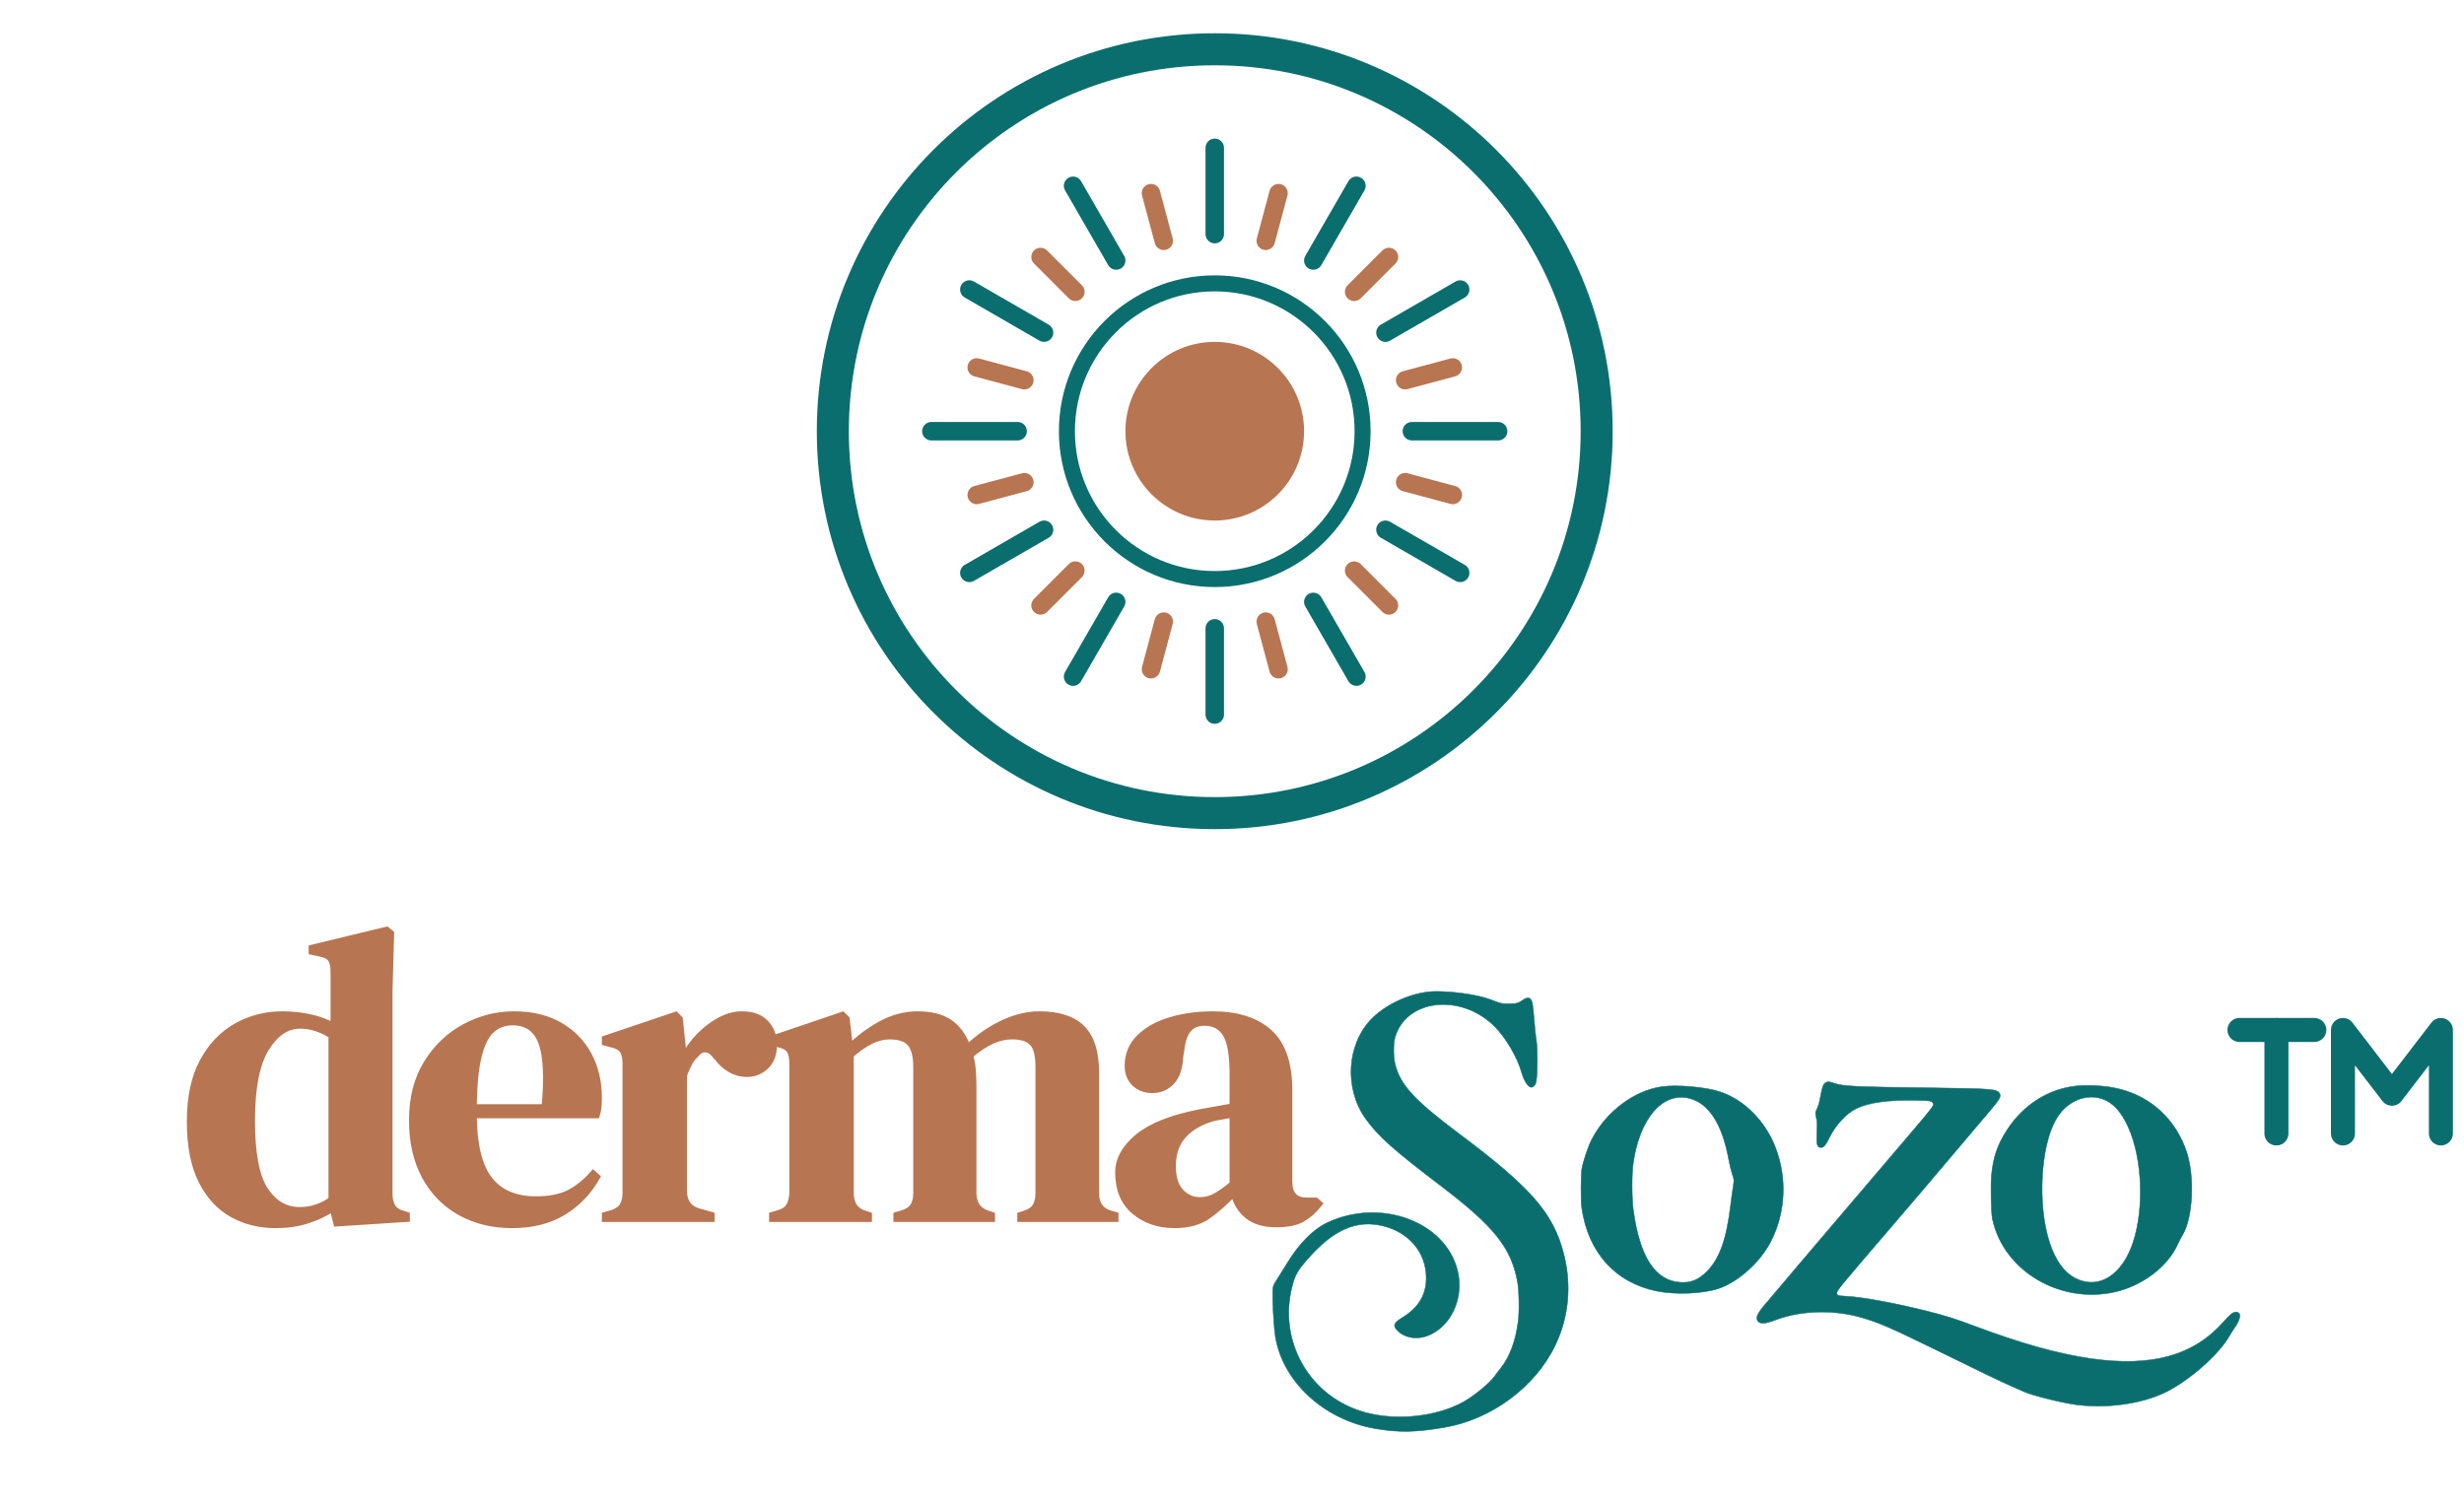
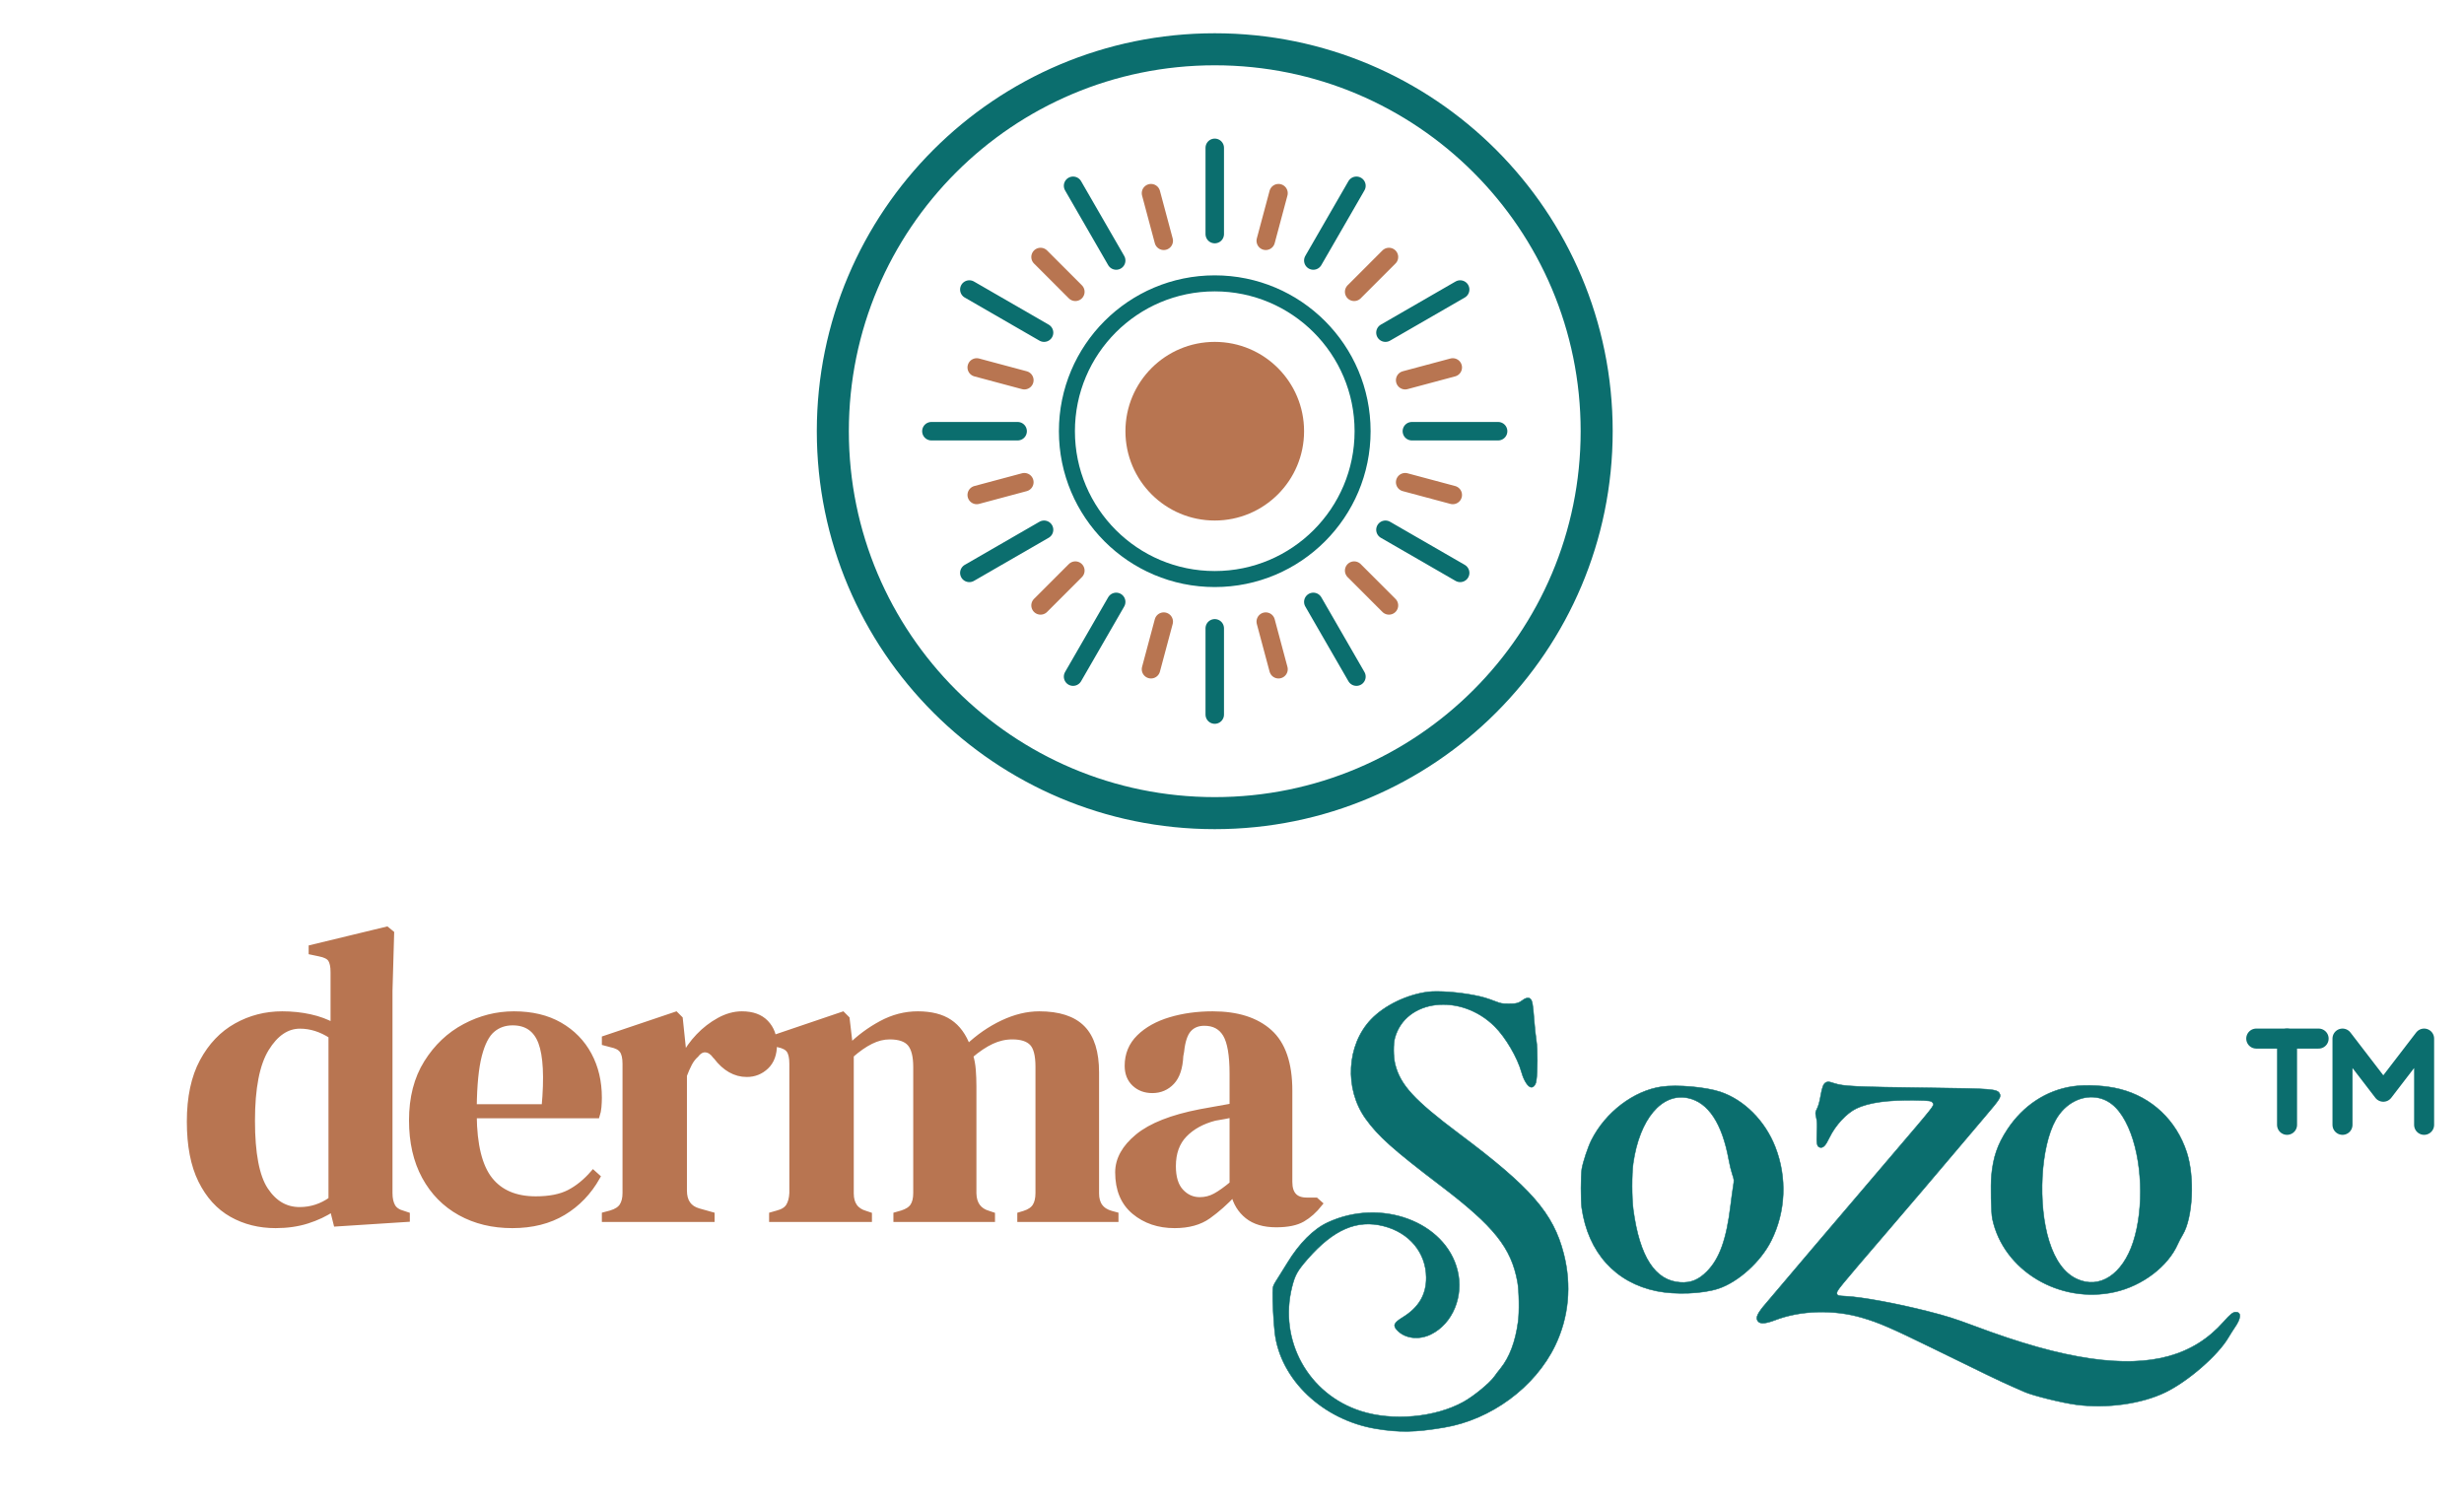
<svg xmlns="http://www.w3.org/2000/svg" viewBox="0 0 4000 2446" width="4000" height="2446">
  <circle cx="1972.0" cy="700" r="620" fill="none" stroke="#0B6E6E" stroke-width="52" />
  <circle cx="1972.0" cy="700" r="145" fill="#B87551" />
  <circle cx="1972.0" cy="700" r="240" fill="none" stroke="#0B6E6E" stroke-width="26" />
  <line x1="2292.0" y1="700.0" x2="2432.0" y2="700.0" stroke="#0B6E6E" stroke-width="30" stroke-linecap="round" />
  <line x1="2281.1" y1="782.8" x2="2358.4" y2="803.5" stroke="#B87551" stroke-width="30" stroke-linecap="round" />
  <line x1="2249.1" y1="860.0" x2="2370.4" y2="930.0" stroke="#0B6E6E" stroke-width="30" stroke-linecap="round" />
  <line x1="2198.3" y1="926.3" x2="2254.8" y2="982.8" stroke="#B87551" stroke-width="30" stroke-linecap="round" />
  <line x1="2132.0" y1="977.1" x2="2202.0" y2="1098.4" stroke="#0B6E6E" stroke-width="30" stroke-linecap="round" />
  <line x1="2054.8" y1="1009.1" x2="2075.5" y2="1086.4" stroke="#B87551" stroke-width="30" stroke-linecap="round" />
  <line x1="1972.0" y1="1020.0" x2="1972.0" y2="1160.0" stroke="#0B6E6E" stroke-width="30" stroke-linecap="round" />
  <line x1="1889.2" y1="1009.1" x2="1868.5" y2="1086.4" stroke="#B87551" stroke-width="30" stroke-linecap="round" />
  <line x1="1812.0" y1="977.1" x2="1742.0" y2="1098.4" stroke="#0B6E6E" stroke-width="30" stroke-linecap="round" />
  <line x1="1745.7" y1="926.3" x2="1689.2" y2="982.8" stroke="#B87551" stroke-width="30" stroke-linecap="round" />
  <line x1="1694.9" y1="860.0" x2="1573.6" y2="930.0" stroke="#0B6E6E" stroke-width="30" stroke-linecap="round" />
  <line x1="1662.9" y1="782.8" x2="1585.6" y2="803.5" stroke="#B87551" stroke-width="30" stroke-linecap="round" />
  <line x1="1652.0" y1="700.0" x2="1512.0" y2="700.0" stroke="#0B6E6E" stroke-width="30" stroke-linecap="round" />
  <line x1="1662.9" y1="617.2" x2="1585.6" y2="596.5" stroke="#B87551" stroke-width="30" stroke-linecap="round" />
  <line x1="1694.9" y1="540.0" x2="1573.6" y2="470.0" stroke="#0B6E6E" stroke-width="30" stroke-linecap="round" />
  <line x1="1745.7" y1="473.7" x2="1689.2" y2="417.2" stroke="#B87551" stroke-width="30" stroke-linecap="round" />
  <line x1="1812.0" y1="422.9" x2="1742.0" y2="301.6" stroke="#0B6E6E" stroke-width="30" stroke-linecap="round" />
  <line x1="1889.2" y1="390.9" x2="1868.5" y2="313.6" stroke="#B87551" stroke-width="30" stroke-linecap="round" />
  <line x1="1972.0" y1="380.0" x2="1972.0" y2="240.0" stroke="#0B6E6E" stroke-width="30" stroke-linecap="round" />
  <line x1="2054.8" y1="390.9" x2="2075.5" y2="313.6" stroke="#B87551" stroke-width="30" stroke-linecap="round" />
  <line x1="2132.0" y1="422.9" x2="2202.0" y2="301.6" stroke="#0B6E6E" stroke-width="30" stroke-linecap="round" />
  <line x1="2198.3" y1="473.7" x2="2254.8" y2="417.2" stroke="#B87551" stroke-width="30" stroke-linecap="round" />
  <line x1="2249.1" y1="540.0" x2="2370.4" y2="470.0" stroke="#0B6E6E" stroke-width="30" stroke-linecap="round" />
  <line x1="2281.1" y1="617.2" x2="2358.4" y2="596.5" stroke="#B87551" stroke-width="30" stroke-linecap="round" />
  <g transform="translate(0,354)">
    <g transform="translate(291.91,1624.94) scale(0.670391,-0.670391)">
      <path fill="#B87551" stroke="#B87551" stroke-width="14" d="M232 -15Q173 -15 126.0 11.5Q79 38 51.5 93.5Q24 149 24 236Q24 324 55.0 381.5Q86 439 137.0 467.5Q188 496 248 496Q283 496 315.0 489.0Q347 482 372 468V598Q372 619 365.5 629.0Q359 639 338 643L319 647V657L501 701L512 692L508 552V63Q508 43 515.0 30.5Q522 18 541 13L550 10V0L379 -11L370 25Q343 7 308.5 -4.0Q274 -15 232 -15Z M290 22Q332 22 367 47V444Q330 468 291 468Q243 468 209.0 412.5Q175 357 175 238Q175 119 207.0 70.5Q239 22 290 22Z M809 496Q874 496 920.0 469.5Q966 443 990.5 397.5Q1015 352 1015 294Q1015 283 1014.0 271.5Q1013 260 1010 251H712Q713 143 750.5 95.5Q788 48 862 48Q912 48 943.0 64.0Q974 80 1001 111L1011 102Q980 47 928.5 16.0Q877 -15 805 -15Q734 -15 679.0 15.5Q624 46 593.0 103.0Q562 160 562 239Q562 321 598.0 378.5Q634 436 690.5 466.0Q747 496 809 496Z M806 476Q777 476 756.5 458.5Q736 441 724.5 396.5Q713 352 712 271H883Q893 380 875.0 428.0Q857 476 806 476Z M1029 0V10L1044 14Q1064 20 1071.5 32.0Q1079 44 1079 63V376Q1079 398 1071.5 408.5Q1064 419 1044 423L1029 427V437L1201 495L1211 485L1220 399V391Q1234 419 1256.5 442.5Q1279 466 1306.5 481.0Q1334 496 1361 496Q1399 496 1419.0 475.0Q1439 454 1439 422Q1439 388 1419.5 369.5Q1400 351 1373 351Q1331 351 1299 393L1297 395Q1287 409 1274.0 410.5Q1261 412 1250 398Q1240 389 1233.5 376.5Q1227 364 1221 348V69Q1221 29 1256 19L1288 10V0Z M1434 0V10L1448 14Q1467 19 1474.5 31.0Q1482 43 1483 63V376Q1483 398 1476.0 408.5Q1469 419 1449 423L1434 427V437L1605 495L1615 485L1623 417Q1656 450 1698.5 473.0Q1741 496 1787 496Q1835 496 1864.0 476.5Q1893 457 1908 416Q1947 453 1992.5 474.5Q2038 496 2081 496Q2152 496 2185.5 462.0Q2219 428 2219 355V62Q2219 23 2255 13L2266 10V0H2035V10L2045 13Q2064 19 2071.5 31.0Q2079 43 2079 63V369Q2079 411 2064.0 426.5Q2049 442 2016 442Q1990 442 1965.5 430.5Q1941 419 1914 396Q1919 380 1920.5 361.0Q1922 342 1922 321V62Q1923 23 1958 13L1967 10V0H1735V10L1749 14Q1768 20 1775.5 31.5Q1783 43 1783 63V368Q1783 408 1768.5 425.0Q1754 442 1719 442Q1696 442 1673.0 430.5Q1650 419 1625 397V62Q1625 23 1660 13L1669 10V0Z M2409 -15Q2351 -15 2311.5 18.0Q2272 51 2272 113Q2272 160 2320.0 199.5Q2368 239 2471 259Q2487 262 2507.0 265.5Q2527 269 2549 273V352Q2549 420 2532.5 447.5Q2516 475 2481 475Q2457 475 2443.0 459.5Q2429 444 2425 406L2423 395Q2421 352 2402.0 332.0Q2383 312 2355 312Q2329 312 2312.0 328.0Q2295 344 2295 371Q2295 412 2323.5 440.0Q2352 468 2399.0 482.0Q2446 496 2501 496Q2590 496 2638.5 452.5Q2687 409 2687 311V90Q2687 45 2729 45H2751L2760 37Q2741 13 2718.5 0.0Q2696 -13 2655 -13Q2611 -13 2585.5 7.5Q2560 28 2552 62Q2522 30 2490.5 7.5Q2459 -15 2409 -15Z M2470 46Q2490 46 2507.5 55.5Q2525 65 2549 85V253Q2539 251 2529.0 249.0Q2519 247 2506 245Q2460 233 2432.5 204.5Q2405 176 2405 128Q2405 87 2424.0 66.5Q2443 46 2470 46Z" />
    </g>
    <g transform="translate(0,2182) scale(0.1,-0.1)">
      <path fill="#0B6E6E" stroke="#0B6E6E" stroke-width="8" d="M23187 9259 c-343 -42 -711 -219 -930 -448 -396 -415 -435 -1126 -88 -1611 203 -284 448 -502 1213 -1084 875 -665 1151 -1010 1253 -1566 26 -142 32 -490 10 -645 -44 -326 -139 -577 -285 -759 -36 -44 -80 -102 -97 -127 -74 -107 -334 -322 -506 -417 -459 -254 -1147 -316 -1665 -150 -855 273 -1339 1149 -1117 2021 49 192 86 257 254 450 421 480 800 644 1233 533 417 -106 686 -430 691 -831 3 -279 -120 -489 -380 -649 -146 -90 -165 -132 -93 -209 126 -137 355 -165 552 -67 350 174 533 616 429 1036 -196 792 -1246 1180 -2107 779 -231 -107 -462 -339 -654 -654 -30 -50 -83 -134 -117 -188 -129 -205 -117 -176 -122 -297 -4 -128 14 -482 34 -651 90 -762 780 -1416 1645 -1559 378 -62 635 -58 1099 20 765 127 1480 654 1806 1329 223 462 271 979 140 1492 -169 660 -530 1074 -1701 1950 -727 545 -952 790 -1036 1128 -29 118 -31 327 -4 425 173 633 1071 735 1622 185 177 -177 368 -503 435 -744 39 -138 107 -241 159 -241 37 0 70 42 79 101 23 143 24 518 2 654 -11 72 -28 222 -36 335 -21 276 -30 323 -70 352 -20 15 -69 7 -99 -16 -82 -62 -113 -71 -241 -70 -114 0 -125 2 -220 38 -147 56 -206 73 -349 101 -249 49 -581 73 -739 54z  M29640 7787 c-38 -19 -60 -75 -85 -220 -16 -92 -33 -152 -55 -200 -33 -68 -33 -68 -15 -149 14 -67 16 -106 10 -242 -8 -183 1 -230 49 -242 53 -13 91 26 155 160 96 199 278 395 436 471 204 98 518 141 967 133 230 -4 257 -8 278 -47 21 -40 35 -22 -685 -866 -675 -789 -2004 -2354 -2072 -2437 -107 -133 -127 -195 -77 -245 38 -37 123 -29 268 26 417 160 949 176 1411 41 275 -80 473 -166 1150 -497 788 -387 1118 -546 1280 -616 83 -36 177 -77 209 -92 137 -61 615 -179 846 -209 498 -64 1059 15 1445 203 371 181 853 601 1022 891 31 52 75 122 98 155 107 152 115 255 20 255 -45 0 -87 -33 -198 -158 -488 -550 -1168 -738 -2154 -597 -538 78 -1132 244 -1908 535 -299 112 -444 158 -745 234 -505 128 -1054 229 -1315 243 -138 7 -155 12 -155 52 0 43 25 74 786 961 384 448 866 1013 1069 1255 204 241 450 532 547 646 249 292 268 323 238 379 -38 71 -133 78 -1100 90 -1262 16 -1428 24 -1587 75 -86 28 -98 30 -133 12z  M33651 7724 c-431 -63 -808 -311 -1064 -699 -159 -242 -230 -447 -258 -747 -15 -167 -6 -606 15 -704 177 -840 1091 -1387 1986 -1188 450 101 865 416 1024 779 17 39 52 106 79 150 166 275 198 937 66 1340 -170 518 -565 892 -1082 1024 -227 59 -546 77 -766 45z m428 -189 c197 -47 350 -201 472 -475 227 -508 260 -1307 78 -1864 -173 -527 -545 -770 -916 -597 -199 93 -349 299 -447 610 -190 605 -140 1533 106 1971 155 277 438 418 707 355z  M26975 7719 c-454 -66 -912 -414 -1140 -867 -56 -110 -138 -358 -156 -468 -17 -109 -18 -512 -1 -634 103 -721 546 -1213 1217 -1349 306 -62 744 -44 1000 40 325 108 689 437 859 778 235 469 259 1026 65 1522 -166 425 -506 765 -892 894 -237 79 -703 120 -952 84z m428 -184 c329 -70 554 -411 662 -1004 13 -75 39 -179 56 -231 32 -94 32 -94 16 -195 -10 -55 -28 -193 -42 -306 -67 -556 -180 -872 -385 -1079 -135 -136 -259 -187 -430 -177 -411 25 -663 413 -766 1182 -25 187 -26 574 -1 750 102 718 465 1150 890 1060z" />
    </g>
  </g>
-   <g transform="translate(3799.0 1756.0) scale(1.5) translate(-3799.0 -1756.0)">
+   <g transform="translate(3799.0 1756.0) scale(1.25) translate(-3799.0 -1756.0)">
    <g stroke="#0B6E6E" stroke-width="26" stroke-linecap="round" stroke-linejoin="round" fill="none">
      <line x1="3690" y1="1700" x2="3771" y2="1700" />
      <line x1="3730" y1="1700" x2="3730" y2="1812" />
      <polyline points="3802,1812 3802,1700 3855,1769 3908,1700 3908,1812" />
    </g>
  </g>
</svg>
